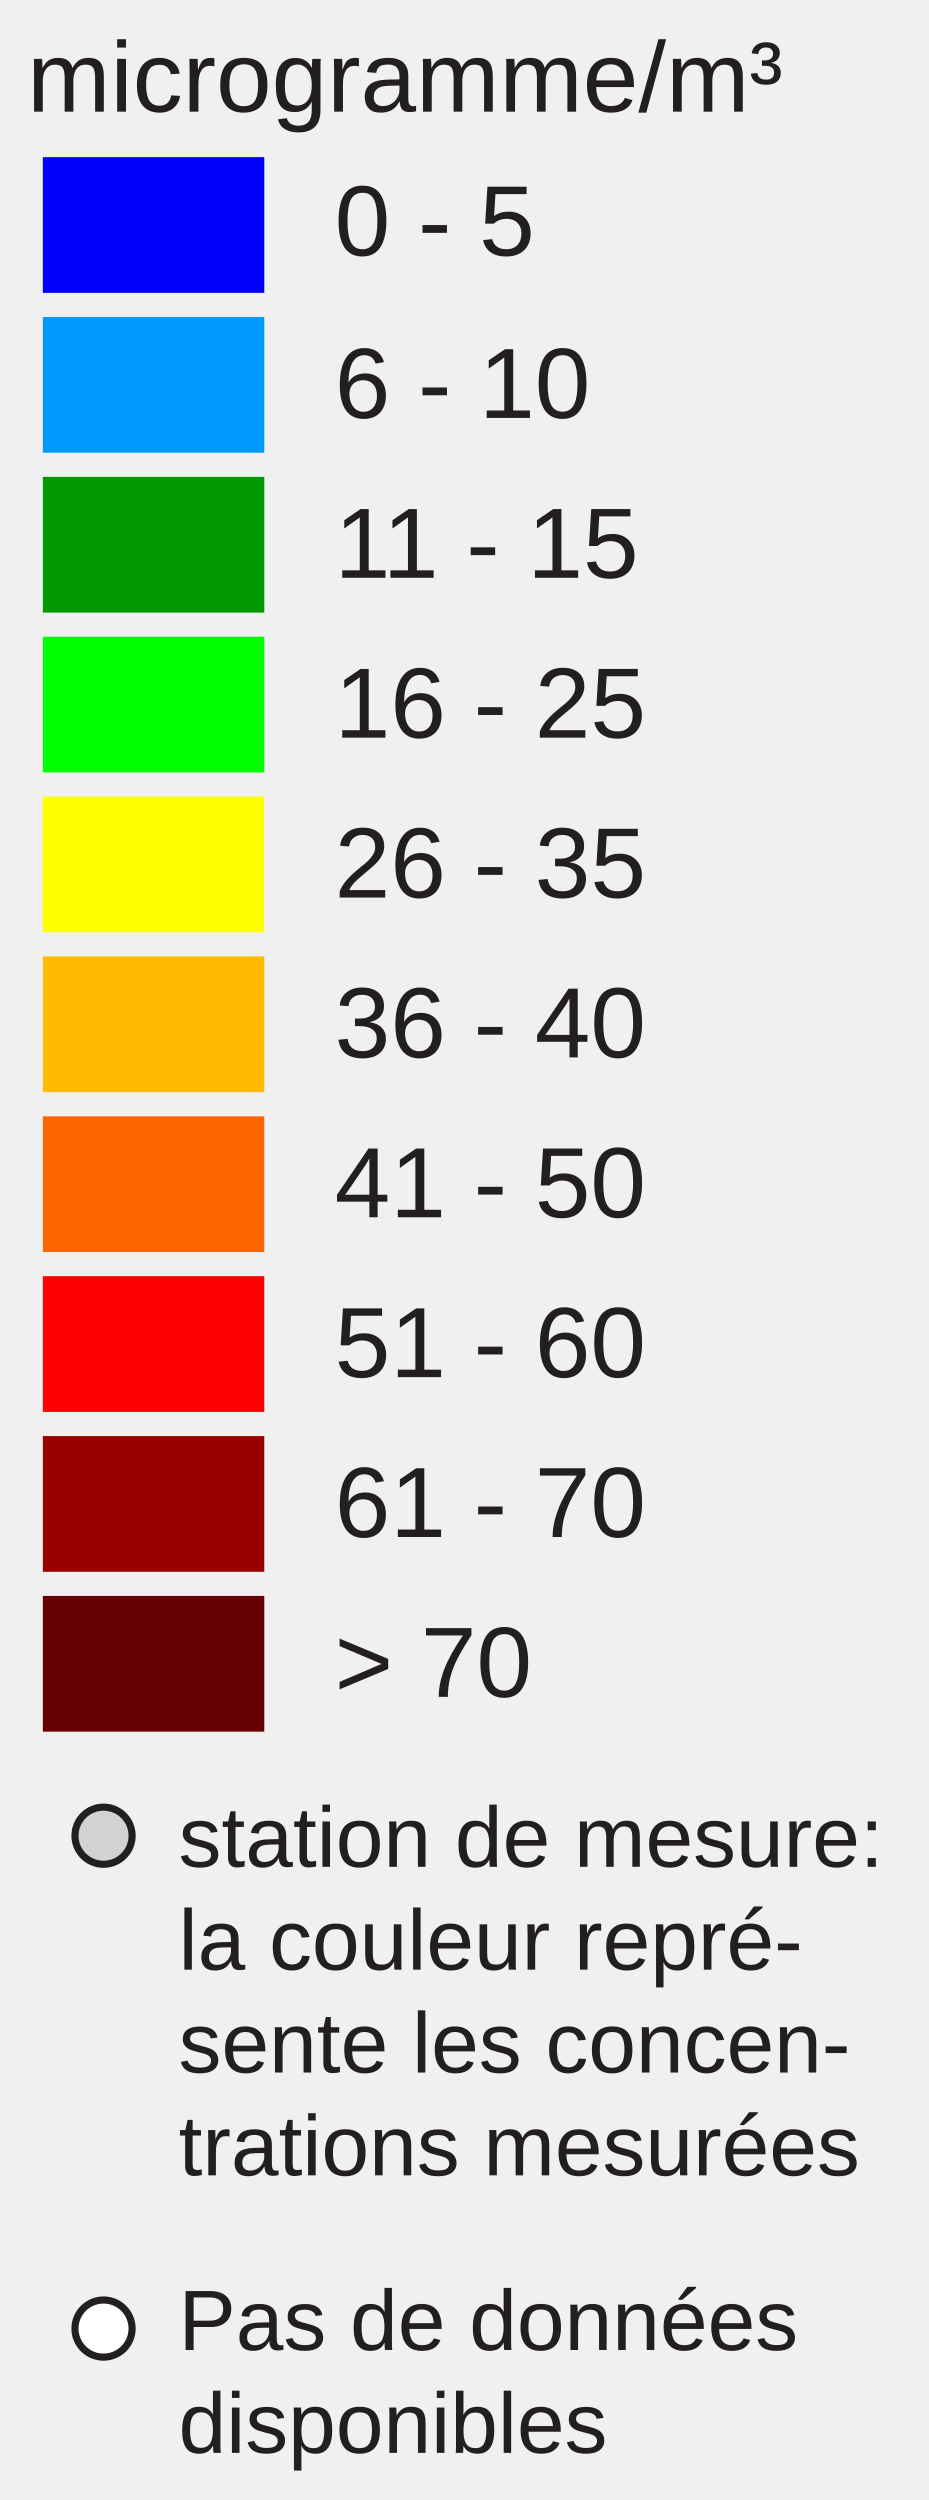
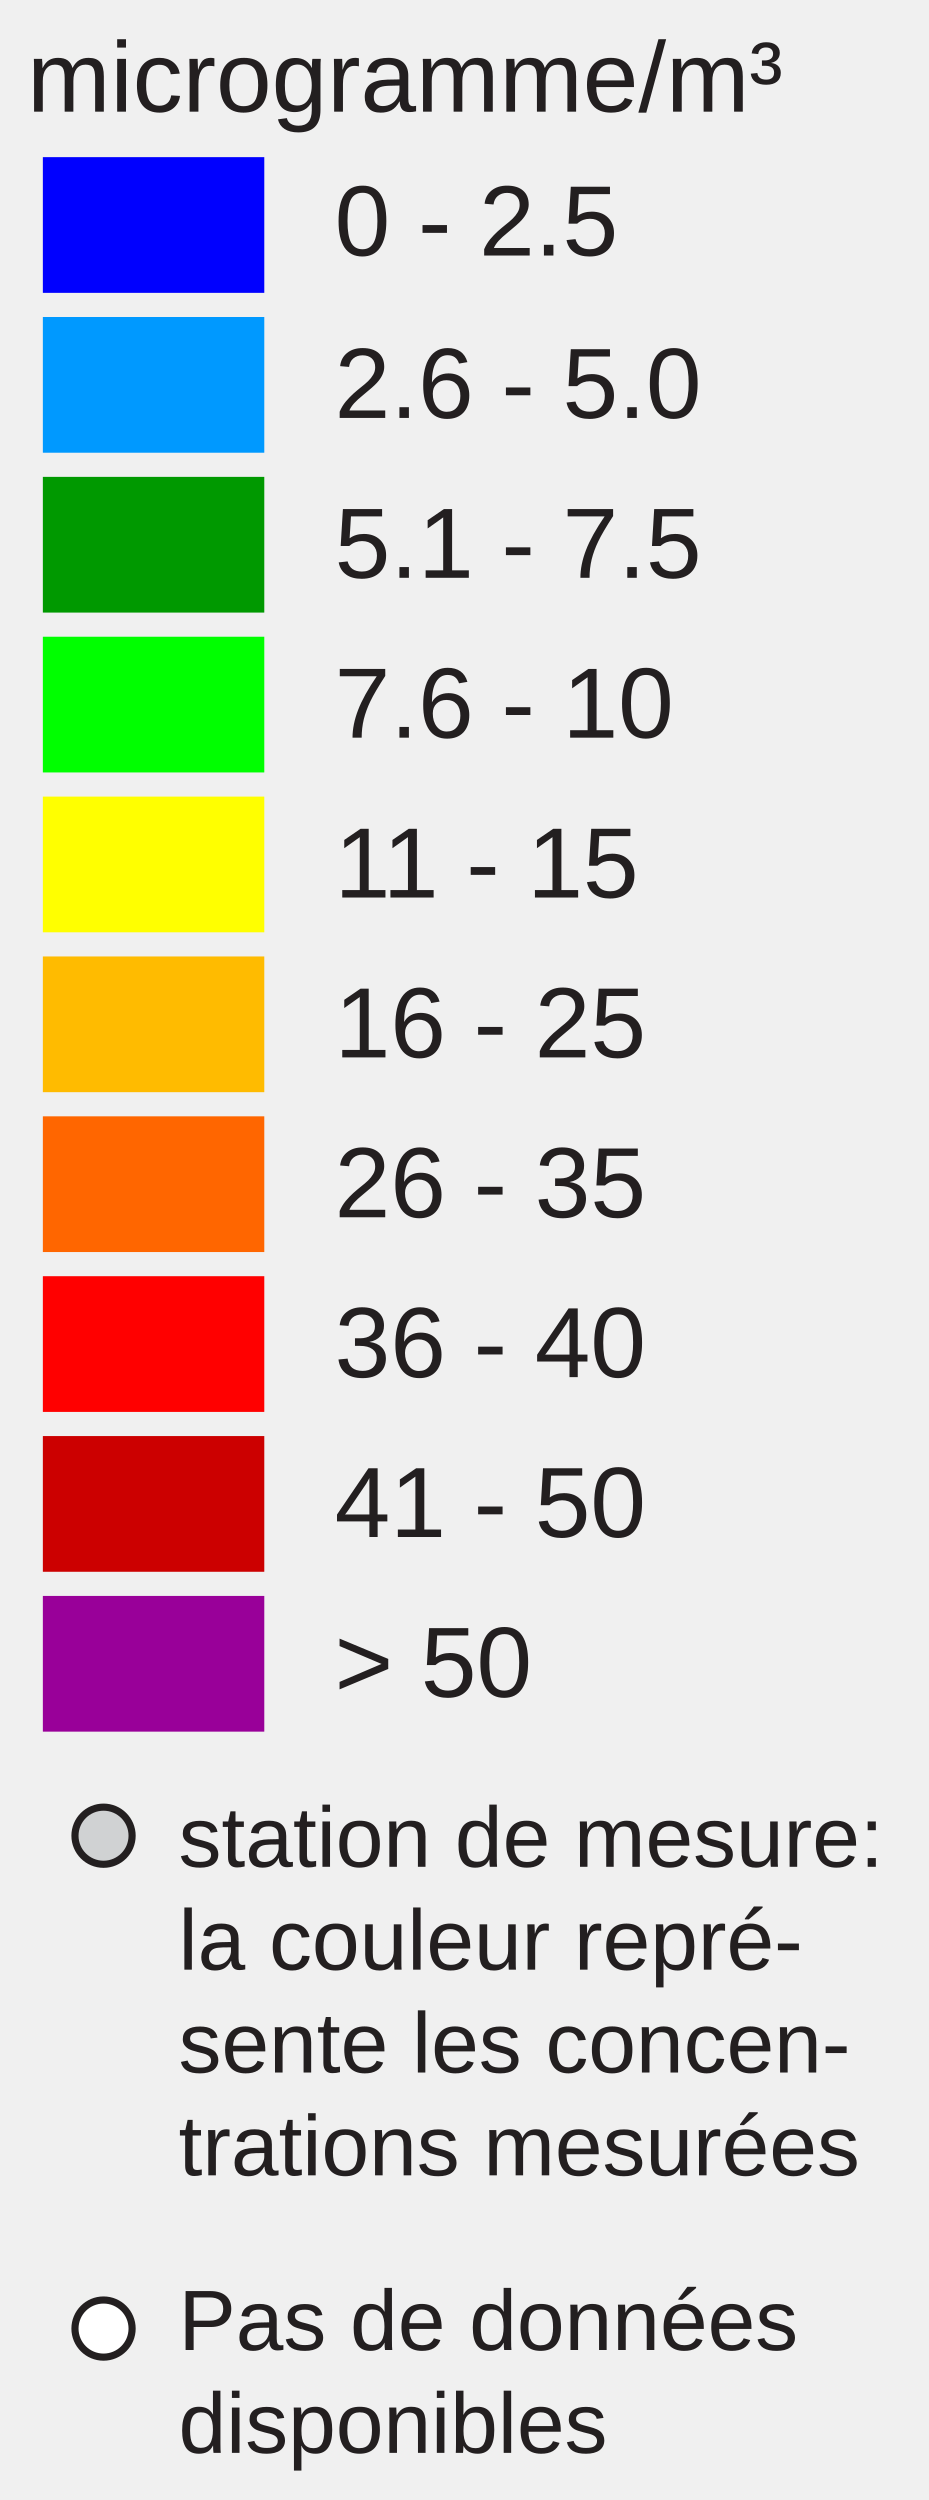
<svg xmlns="http://www.w3.org/2000/svg" version="1.1" id="Layer_1" x="0px" y="0px" width="130px" height="350px" viewBox="0 0 130 350" enable-background="new 0 0 130 350" xml:space="preserve">
  <rect x="6" y="22" fill="#0000FF" width="31" height="19" />
  <rect x="6" y="44.381" fill="#0099FF" width="31" height="19" />
  <rect x="6" y="66.762" fill="#009900" width="31" height="19" />
  <rect x="6" y="89.143" fill="#00FF00" width="31" height="19" />
  <rect x="6" y="111.524" fill="#FFFF00" width="31" height="19" />
  <rect x="6" y="133.905" fill="#FFBB00" width="31" height="19" />
  <rect x="6" y="156.286" fill="#FF6600" width="31" height="19" />
  <rect x="6" y="178.668" fill="#FF0000" width="31" height="19" />
-   <rect x="6" y="201.049" fill="#990000" width="31" height="19" />
-   <rect x="6" y="223.43" fill="#660000" width="31" height="19" />
-   <text transform="matrix(1 0 0 1 46.853 35.7705)" fill="#231F20" font-family="Arial" font-size="14">0 - 5</text>
-   <text transform="matrix(1 0 0 1 46.853 58.5112)" fill="#231F20" font-family="Arial" font-size="14">6 - 10</text>
-   <text transform="matrix(1 0 0 1 46.853 80.8926)" fill="#231F20" font-family="Arial" font-size="14">11 - 15</text>
-   <text transform="matrix(1 0 0 1 46.853 103.2734)" fill="#231F20" font-family="Arial" font-size="14">16 - 25</text>
-   <text transform="matrix(1 0 0 1 46.853 125.6548)" fill="#231F20" font-family="Arial" font-size="14">26 - 35</text>
-   <text transform="matrix(1 0 0 1 46.853 148.0352)" fill="#231F20" font-family="Arial" font-size="14">36 - 40</text>
-   <text transform="matrix(1 0 0 1 46.853 170.417)" fill="#231F20" font-family="Arial" font-size="14">41 - 50</text>
-   <text transform="matrix(1 0 0 1 46.853 192.7988)" fill="#231F20" font-family="Arial" font-size="14">51 - 60</text>
-   <text transform="matrix(1 0 0 1 46.853 215.1797)" fill="#231F20" font-family="Arial" font-size="14">61 - 70</text>
-   <text transform="matrix(1 0 0 1 46.853 237.5605)" fill="#231F20" font-family="Arial" font-size="14">&gt; 70</text>
+   <rect x="6" y="201.049" fill="#CC0000" width="31" height="19" />
+   <rect x="6" y="223.43" fill="#990099" width="31" height="19" />
+   <text transform="matrix(1 0 0 1 46.853 35.7705)" fill="#231F20" font-family="Arial" font-size="14">0 - 2.5</text>
+   <text transform="matrix(1 0 0 1 46.853 58.5112)" fill="#231F20" font-family="Arial" font-size="14">2.6 - 5.0</text>
+   <text transform="matrix(1 0 0 1 46.853 80.8926)" fill="#231F20" font-family="Arial" font-size="14">5.1 - 7.5</text>
+   <text transform="matrix(1 0 0 1 46.853 103.2734)" fill="#231F20" font-family="Arial" font-size="14">7.6 - 10</text>
+   <text transform="matrix(1 0 0 1 46.853 125.6548)" fill="#231F20" font-family="Arial" font-size="14">11 - 15</text>
+   <text transform="matrix(1 0 0 1 46.853 148.0352)" fill="#231F20" font-family="Arial" font-size="14">16 - 25</text>
+   <text transform="matrix(1 0 0 1 46.853 170.417)" fill="#231F20" font-family="Arial" font-size="14">26 - 35</text>
+   <text transform="matrix(1 0 0 1 46.853 192.7988)" fill="#231F20" font-family="Arial" font-size="14">36 - 40</text>
+   <text transform="matrix(1 0 0 1 46.853 215.1797)" fill="#231F20" font-family="Arial" font-size="14">41 - 50</text>
+   <text transform="matrix(1 0 0 1 46.853 237.5605)" fill="#231F20" font-family="Arial" font-size="14">&gt; 50</text>
  <text font-size="14" font-family="Arial" transform="translate(3.8027 15.631)" fill="#231F20">microgramme/m³</text>
  <circle fill="#D0D2D3" stroke="#231F20" stroke-miterlimit="10" cx="14.495" cy="257" r="4" />
  <circle fill="#FFFFFF" stroke="#231F20" stroke-miterlimit="10" cx="14.495" cy="326" r="4" />
  <text font-size="12" font-family="Arial" transform="translate(25 261.35)" fill="#231F20">station de mesure:</text>
  <text font-size="12" font-family="Arial" transform="translate(25 275.75)" fill="#231F20">la couleur repré-</text>
  <text font-size="12" font-family="Arial" transform="translate(25 290.15)" fill="#231F20">sente les concen-</text>
  <text font-size="12" font-family="Arial" transform="translate(25 304.55)" fill="#231F20">trations mesurées</text>
  <text font-size="12" font-family="Arial" transform="translate(25 329)" fill="#231F20">Pas de données</text>
  <text font-size="12" font-family="Arial" transform="translate(25 343.4)" fill="#231F20">disponibles</text>
</svg>
